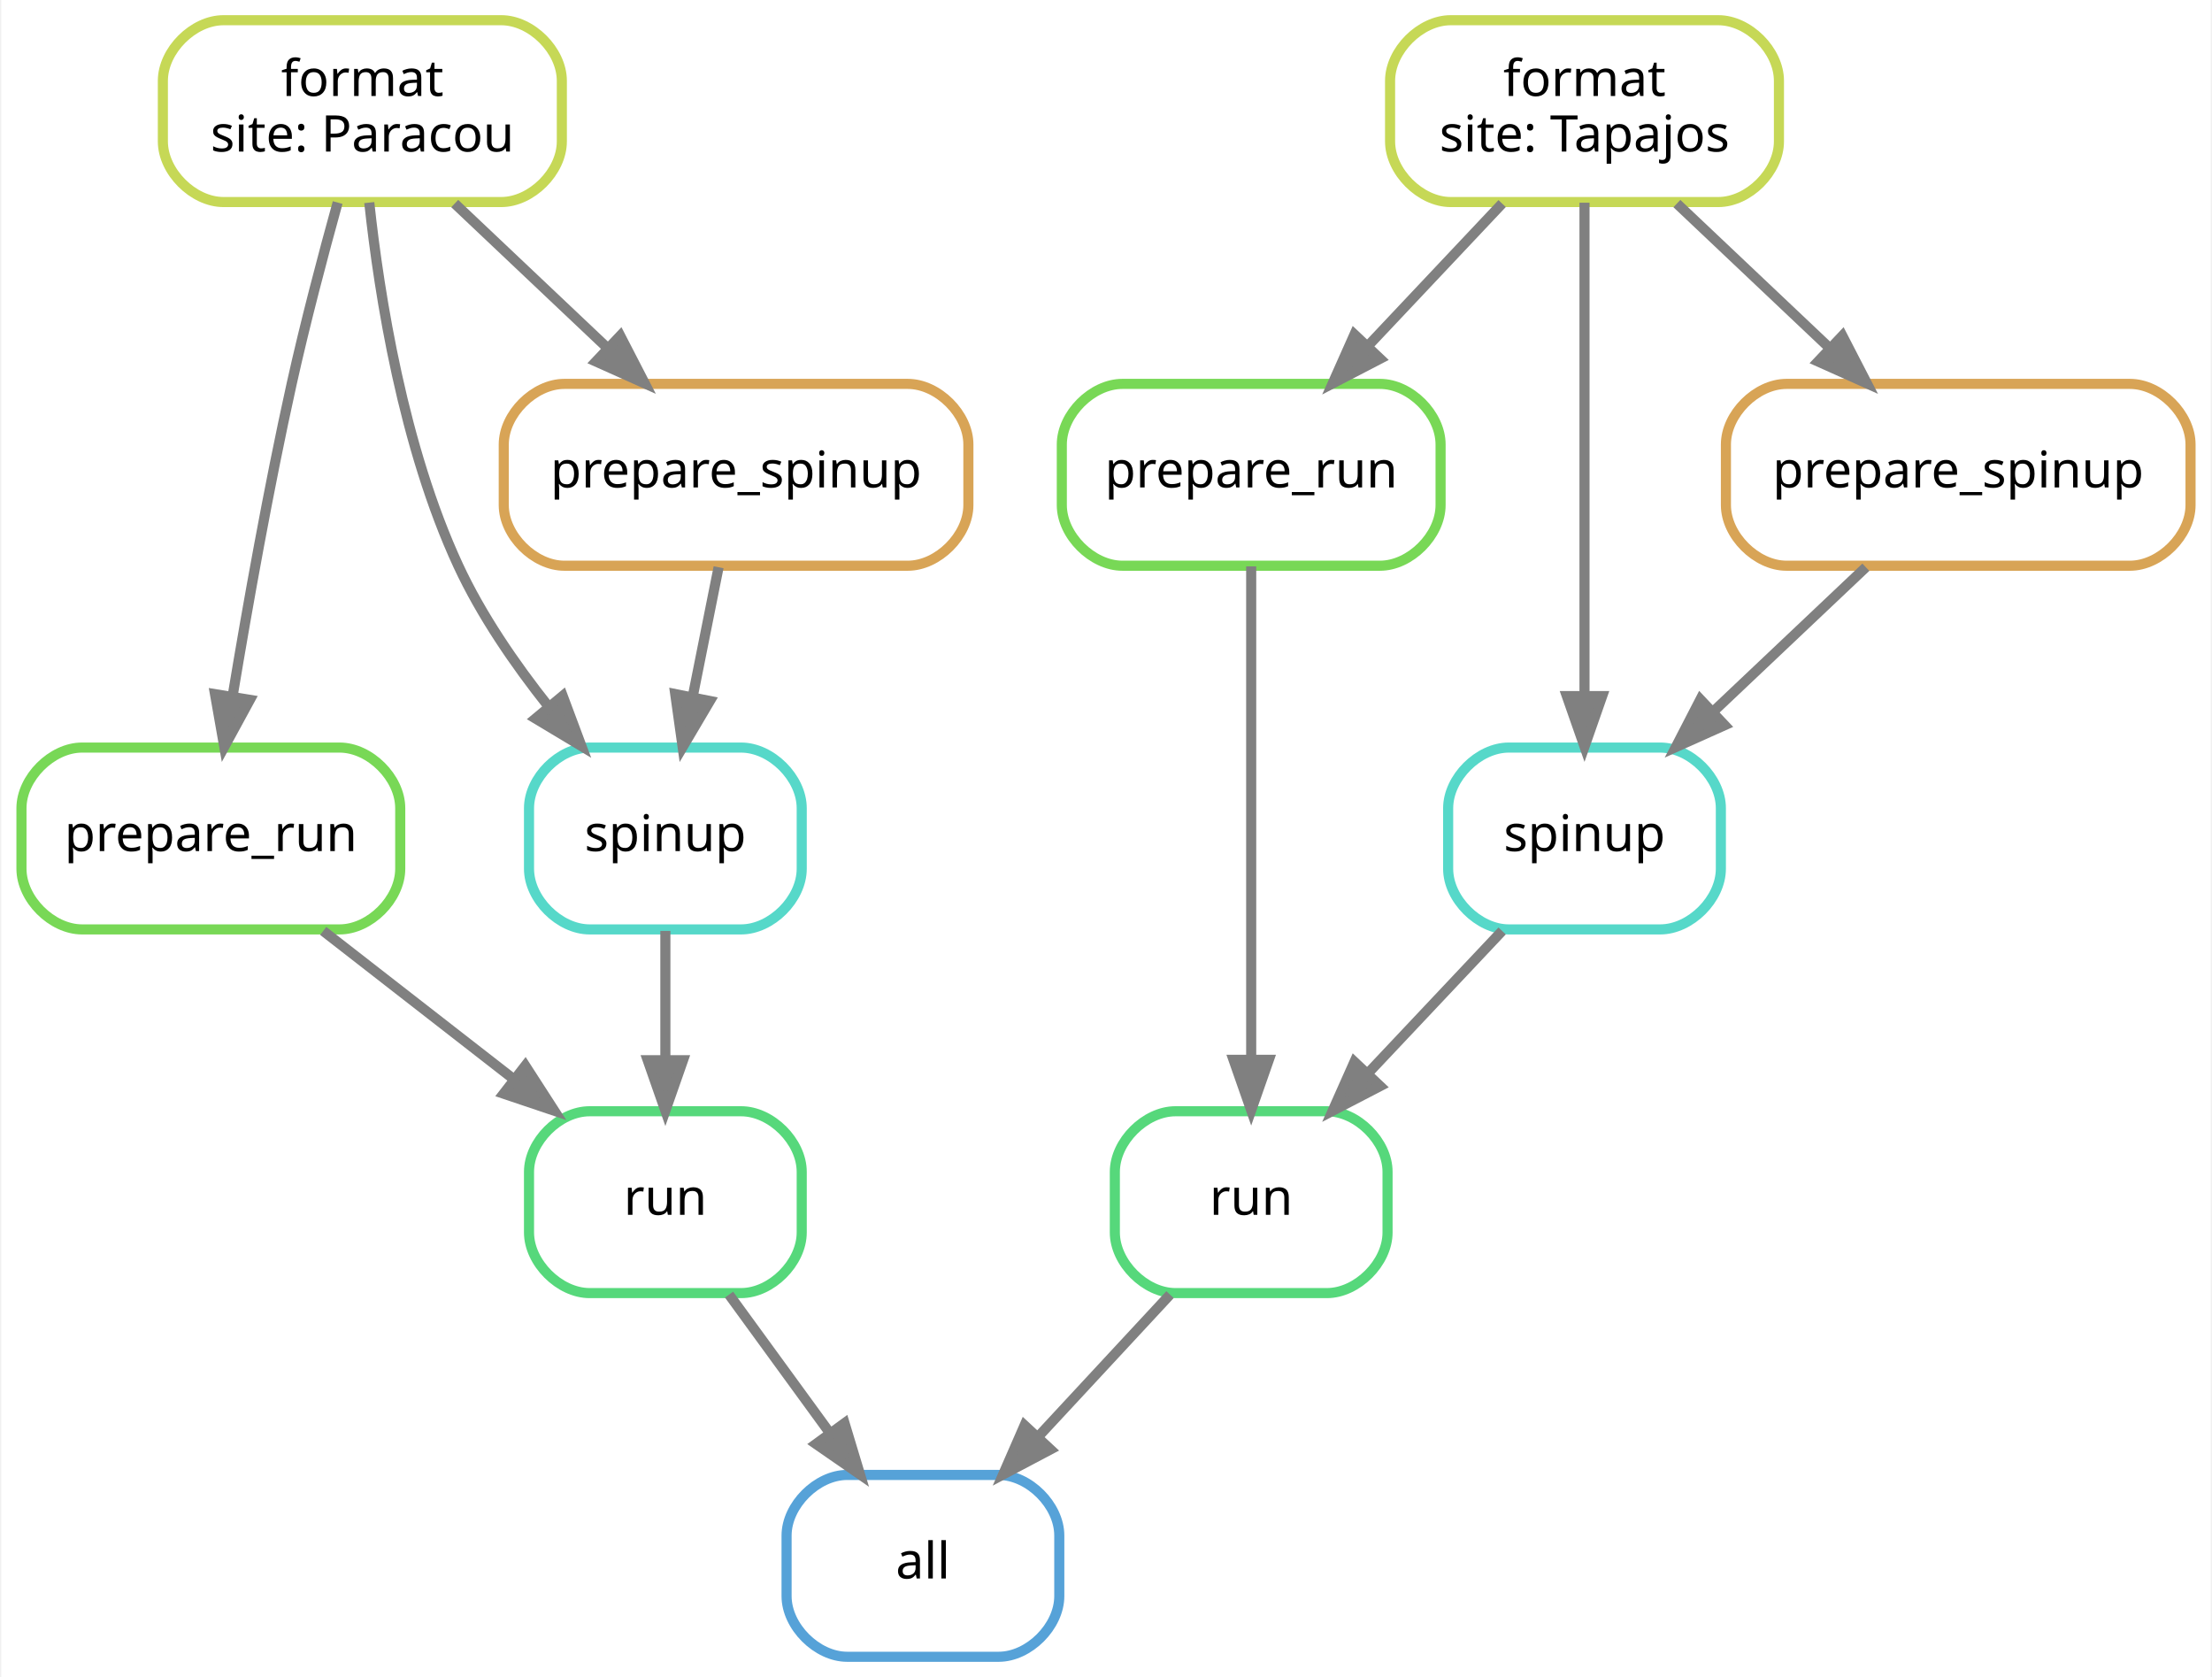
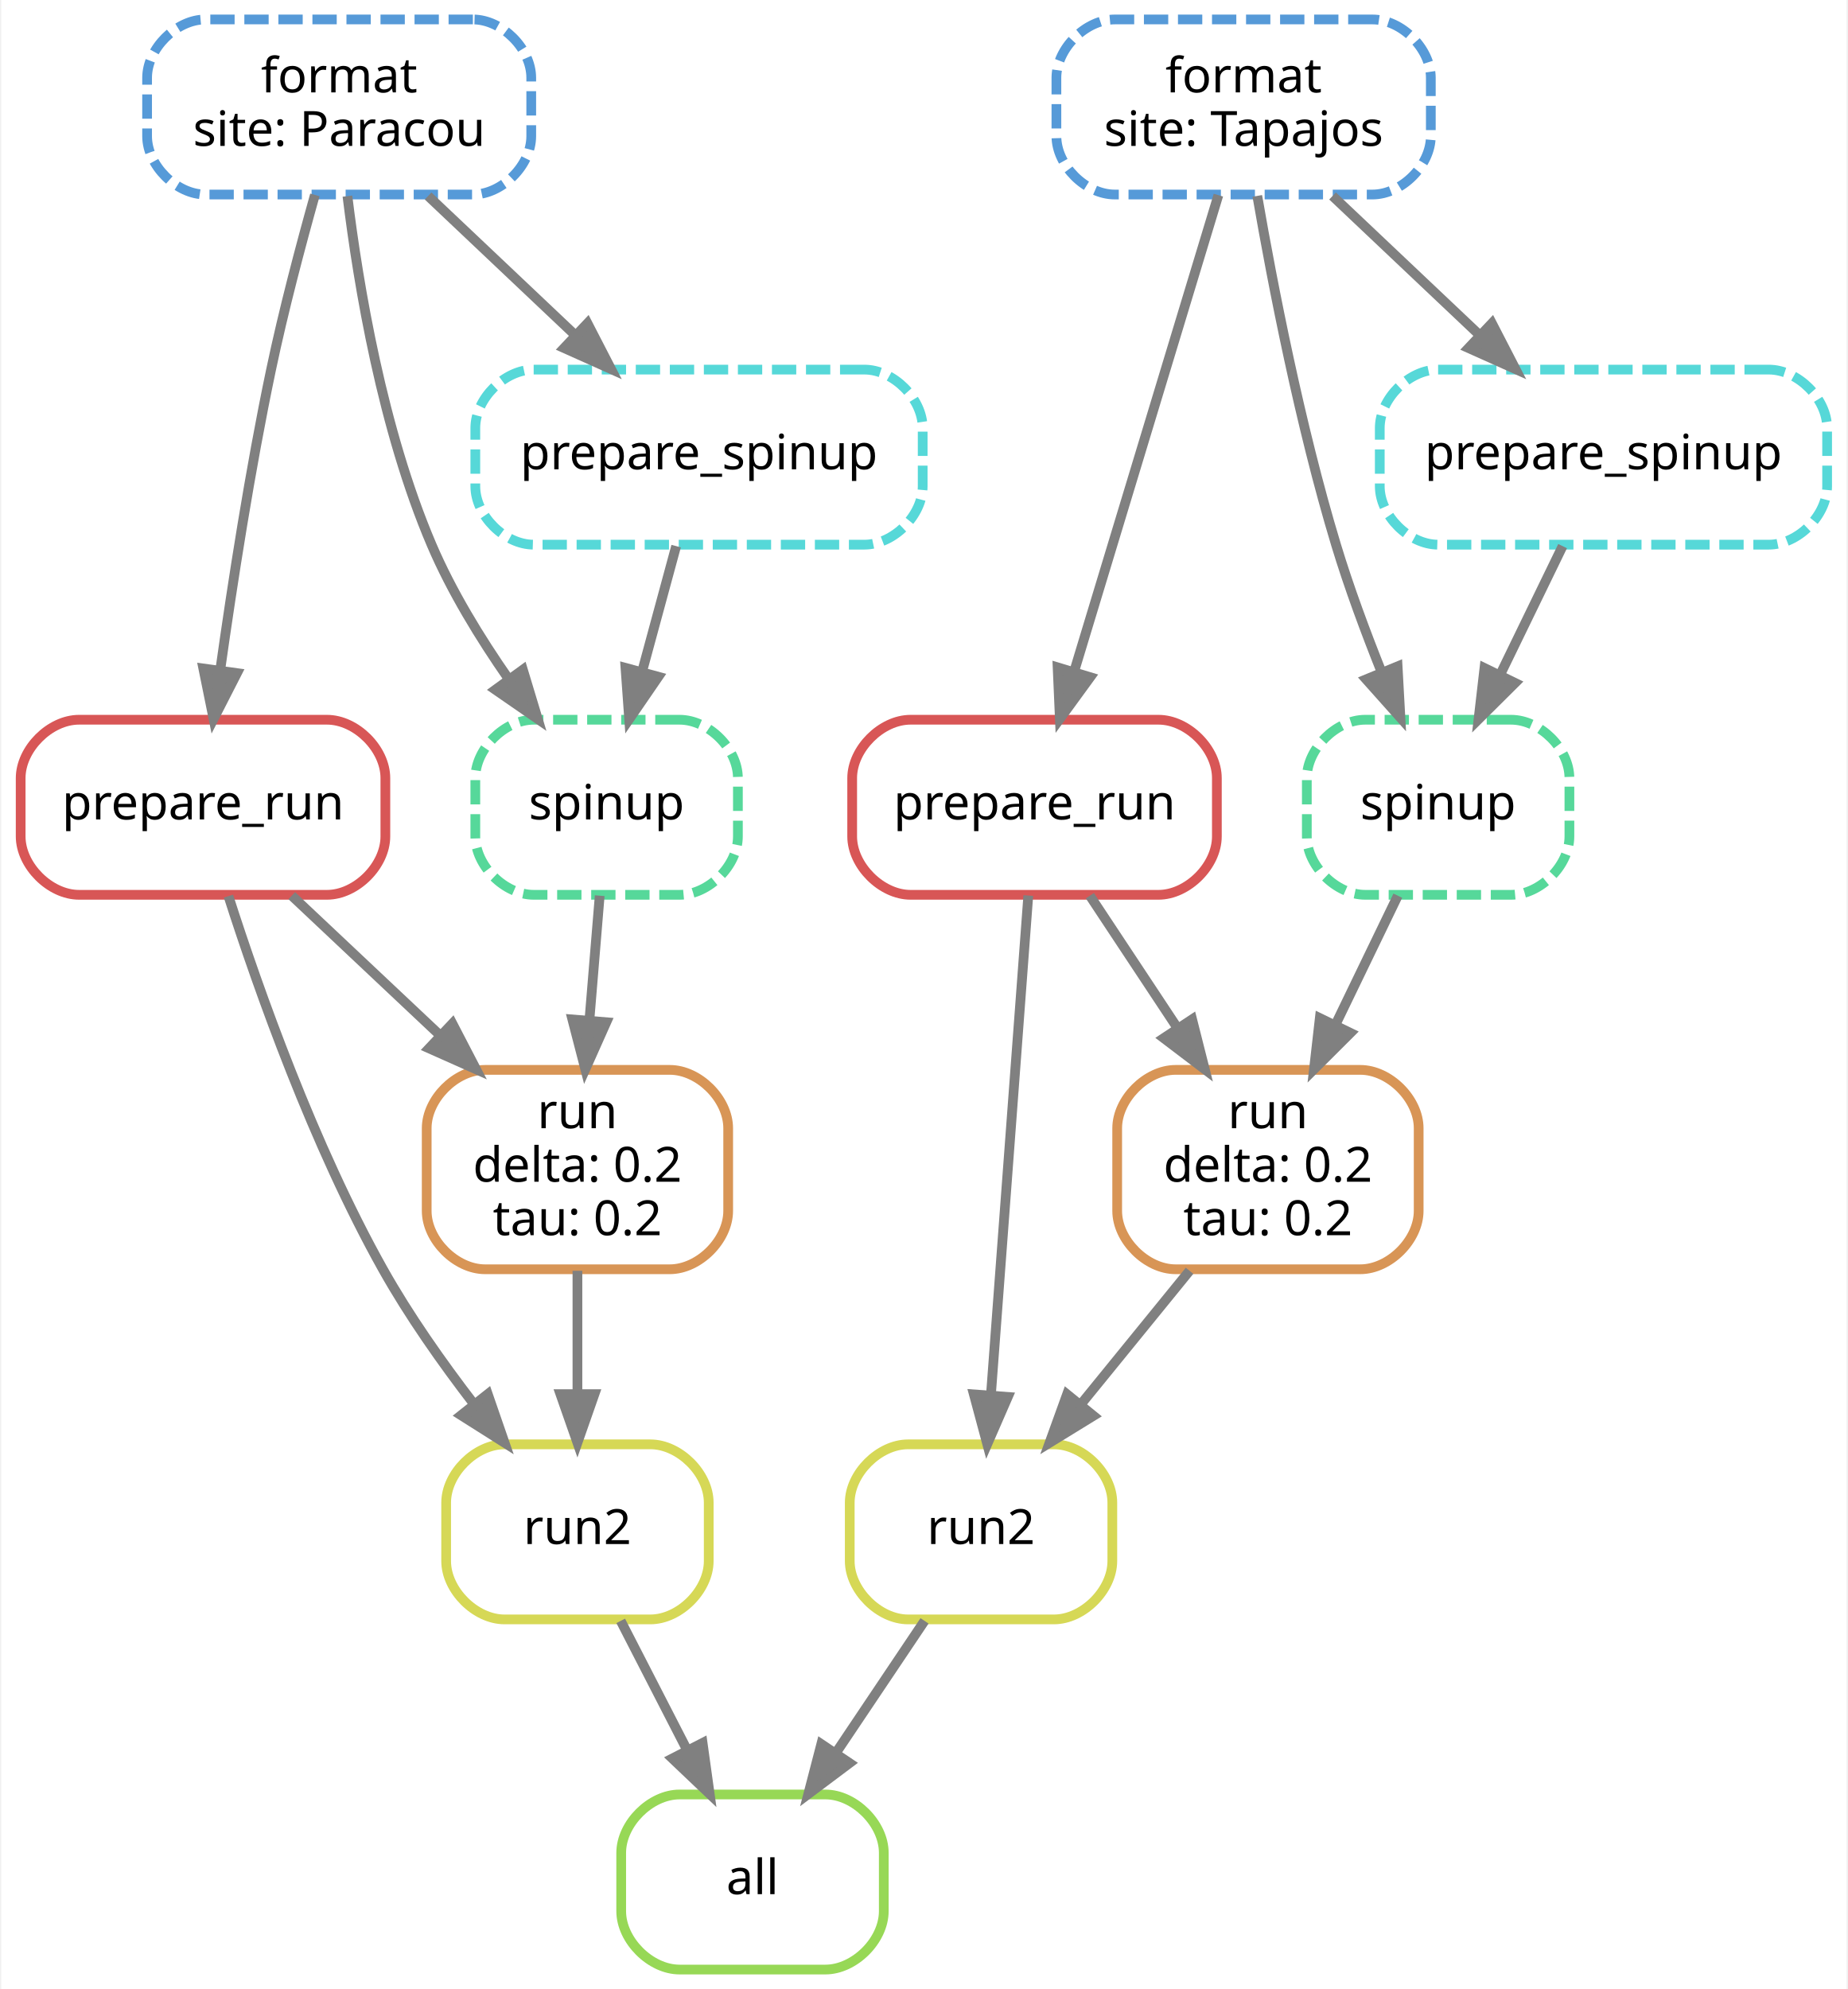
- <svg xmlns="http://www.w3.org/2000/svg" width="438pt" height="332pt" viewBox="0.00 0.00 437.50 332.00">
-   <g id="graph0" class="graph" transform="scale(1 1) rotate(0) translate(4 328)">
-     <polygon fill="white" stroke="transparent" points="-4,4 -4,-328 433.5,-328 433.5,4 -4,4" />
+ <svg xmlns="http://www.w3.org/2000/svg" width="380pt" height="409pt" viewBox="0.00 0.00 379.50 409.00">
+   <g id="graph0" class="graph" transform="scale(1 1) rotate(0) translate(4 405)">
+     <polygon fill="white" stroke="transparent" points="-4,4 -4,-405 375.5,-405 375.5,4 -4,4" />
    <g id="node1" class="node">
-       <path fill="none" stroke="#56a2d8" stroke-width="2" d="M193.5,-36C193.5,-36 163.5,-36 163.5,-36 157.5,-36 151.5,-30 151.5,-24 151.5,-24 151.5,-12 151.5,-12 151.5,-6 157.5,0 163.5,0 163.5,0 193.5,0 193.5,0 199.5,0 205.5,-6 205.5,-12 205.5,-12 205.5,-24 205.5,-24 205.5,-30 199.5,-36 193.5,-36" />
-       <text text-anchor="middle" x="178.5" y="-15.5" font-family="sans" font-size="10.00">all</text>
+       <path fill="none" stroke="#97d856" stroke-width="2" d="M165.5,-36C165.5,-36 135.5,-36 135.5,-36 129.5,-36 123.5,-30 123.5,-24 123.5,-24 123.5,-12 123.5,-12 123.5,-6 129.5,0 135.5,0 135.5,0 165.5,0 165.5,0 171.5,0 177.5,-6 177.5,-12 177.5,-12 177.5,-24 177.5,-24 177.5,-30 171.5,-36 165.5,-36" />
+       <text text-anchor="middle" x="150.5" y="-15.5" font-family="sans" font-size="10.00">all</text>
    </g>
    <g id="node2" class="node">
-       <path fill="none" stroke="#56d87b" stroke-width="2" d="M142.5,-108C142.5,-108 112.5,-108 112.5,-108 106.5,-108 100.5,-102 100.5,-96 100.5,-96 100.5,-84 100.5,-84 100.5,-78 106.5,-72 112.5,-72 112.5,-72 142.5,-72 142.5,-72 148.5,-72 154.5,-78 154.5,-84 154.5,-84 154.5,-96 154.5,-96 154.5,-102 148.5,-108 142.5,-108" />
-       <text text-anchor="middle" x="127.5" y="-87.5" font-family="sans" font-size="10.00">run</text>
+       <path fill="none" stroke="#d6d856" stroke-width="2" d="M129.5,-108C129.5,-108 99.5,-108 99.5,-108 93.5,-108 87.5,-102 87.5,-96 87.5,-96 87.5,-84 87.5,-84 87.5,-78 93.5,-72 99.5,-72 99.5,-72 129.5,-72 129.5,-72 135.5,-72 141.5,-78 141.5,-84 141.5,-84 141.5,-96 141.5,-96 141.5,-102 135.5,-108 129.5,-108" />
+       <text text-anchor="middle" x="114.5" y="-87.5" font-family="sans" font-size="10.00">run2</text>
    </g>
    <g id="edge1" class="edge">
-       <path fill="none" stroke="grey" stroke-width="2" d="M140.11,-71.7C146.1,-63.47 153.38,-53.48 159.98,-44.42" />
-       <polygon fill="grey" stroke="grey" stroke-width="2" points="162.98,-46.25 166.04,-36.1 157.32,-42.13 162.98,-46.25" />
+       <path fill="none" stroke="grey" stroke-width="2" d="M123.4,-71.7C127.5,-63.73 132.45,-54.1 136.99,-45.26" />
+       <polygon fill="grey" stroke="grey" stroke-width="2" points="140.24,-46.6 141.7,-36.1 134.02,-43.4 140.24,-46.6" />
    </g>
    <g id="node3" class="node">
-       <path fill="none" stroke="#78d856" stroke-width="2" d="M63,-180C63,-180 12,-180 12,-180 6,-180 0,-174 0,-168 0,-168 0,-156 0,-156 0,-150 6,-144 12,-144 12,-144 63,-144 63,-144 69,-144 75,-150 75,-156 75,-156 75,-168 75,-168 75,-174 69,-180 63,-180" />
-       <text text-anchor="middle" x="37.5" y="-159.5" font-family="sans" font-size="10.00">prepare_run</text>
+       <path fill="none" stroke="#d85656" stroke-width="2" d="M63,-257C63,-257 12,-257 12,-257 6,-257 0,-251 0,-245 0,-245 0,-233 0,-233 0,-227 6,-221 12,-221 12,-221 63,-221 63,-221 69,-221 75,-227 75,-233 75,-233 75,-245 75,-245 75,-251 69,-257 63,-257" />
+       <text text-anchor="middle" x="37.5" y="-236.5" font-family="sans" font-size="10.00">prepare_run</text>
    </g>
    <g id="edge3" class="edge">
-       <path fill="none" stroke="grey" stroke-width="2" d="M59.75,-143.7C71.08,-134.88 85.03,-124.03 97.32,-114.47" />
-       <polygon fill="grey" stroke="grey" stroke-width="2" points="99.76,-117.01 105.51,-108.1 95.47,-111.48 99.76,-117.01" />
+       <path fill="none" stroke="grey" stroke-width="2" d="M42.73,-220.73C48.94,-201.38 60.27,-169.4 74.5,-144 79.83,-134.5 86.67,-124.79 93.19,-116.32" />
+       <polygon fill="grey" stroke="grey" stroke-width="2" points="96.06,-118.33 99.52,-108.32 90.57,-113.98 96.06,-118.33" />
+     </g>
+     <g id="node5" class="node">
+       <path fill="none" stroke="#d89556" stroke-width="2" d="M133.5,-185C133.5,-185 95.5,-185 95.5,-185 89.5,-185 83.5,-179 83.5,-173 83.5,-173 83.5,-156 83.5,-156 83.5,-150 89.5,-144 95.5,-144 95.5,-144 133.5,-144 133.5,-144 139.5,-144 145.5,-150 145.5,-156 145.5,-156 145.5,-173 145.5,-173 145.5,-179 139.5,-185 133.5,-185" />
+       <text text-anchor="middle" x="114.5" y="-173" font-family="sans" font-size="10.00">run</text>
+       <text text-anchor="middle" x="114.5" y="-162" font-family="sans" font-size="10.00">delta: 0.2</text>
+       <text text-anchor="middle" x="114.5" y="-151" font-family="sans" font-size="10.00">tau: 0.2</text>
+     </g>
+     <g id="edge6" class="edge">
+       <path fill="none" stroke="grey" stroke-width="2" d="M55.75,-220.82C64.82,-212.28 75.99,-201.76 86.15,-192.2" />
+       <polygon fill="grey" stroke="grey" stroke-width="2" points="88.78,-194.52 93.66,-185.12 83.98,-189.43 88.78,-194.52" />
    </g>
    <g id="node4" class="node">
-       <path fill="none" stroke="#c6d856" stroke-width="2" d="M95,-324C95,-324 40,-324 40,-324 34,-324 28,-318 28,-312 28,-312 28,-300 28,-300 28,-294 34,-288 40,-288 40,-288 95,-288 95,-288 101,-288 107,-294 107,-300 107,-300 107,-312 107,-312 107,-318 101,-324 95,-324" />
-       <text text-anchor="middle" x="67.5" y="-309" font-family="sans" font-size="10.00">format</text>
-       <text text-anchor="middle" x="67.5" y="-298" font-family="sans" font-size="10.00">site: Paracou</text>
+       <path fill="none" stroke="#569ad8" stroke-width="2" stroke-dasharray="5,2" d="M93,-401C93,-401 38,-401 38,-401 32,-401 26,-395 26,-389 26,-389 26,-377 26,-377 26,-371 32,-365 38,-365 38,-365 93,-365 93,-365 99,-365 105,-371 105,-377 105,-377 105,-389 105,-389 105,-395 99,-401 93,-401" />
+       <text text-anchor="middle" x="65.5" y="-386" font-family="sans" font-size="10.00">format</text>
+       <text text-anchor="middle" x="65.5" y="-375" font-family="sans" font-size="10.00">site: Paracou</text>
    </g>
    <g id="edge5" class="edge">
-       <path fill="none" stroke="grey" stroke-width="2" d="M62.61,-287.9C59.74,-277.56 56.18,-264.08 53.5,-252 48.94,-231.44 44.77,-207.98 41.83,-190.32" />
-       <polygon fill="grey" stroke="grey" stroke-width="2" points="45.23,-189.45 40.16,-180.14 38.32,-190.58 45.23,-189.45" />
+       <path fill="none" stroke="grey" stroke-width="2" d="M60.51,-364.92C57.61,-354.59 54.04,-341.11 51.5,-329 47.18,-308.46 43.55,-285.01 41.06,-267.34" />
+       <polygon fill="grey" stroke="grey" stroke-width="2" points="44.49,-266.59 39.67,-257.16 37.56,-267.54 44.49,-266.59" />
    </g>
-     <g id="node5" class="node">
-       <path fill="none" stroke="#56d8c9" stroke-width="2" d="M142.5,-180C142.5,-180 112.5,-180 112.5,-180 106.5,-180 100.5,-174 100.5,-168 100.5,-168 100.5,-156 100.5,-156 100.5,-150 106.5,-144 112.5,-144 112.5,-144 142.5,-144 142.5,-144 148.5,-144 154.5,-150 154.5,-156 154.5,-156 154.5,-168 154.5,-168 154.5,-174 148.5,-180 142.5,-180" />
-       <text text-anchor="middle" x="127.5" y="-159.5" font-family="sans" font-size="10.00">spinup</text>
+     <g id="node6" class="node">
+       <path fill="none" stroke="#56d89a" stroke-width="2" stroke-dasharray="5,2" d="M135.5,-257C135.5,-257 105.5,-257 105.5,-257 99.5,-257 93.5,-251 93.5,-245 93.5,-245 93.5,-233 93.5,-233 93.5,-227 99.5,-221 105.5,-221 105.5,-221 135.5,-221 135.5,-221 141.5,-221 147.5,-227 147.5,-233 147.5,-233 147.5,-245 147.5,-245 147.5,-251 141.5,-257 135.5,-257" />
+       <text text-anchor="middle" x="120.5" y="-236.5" font-family="sans" font-size="10.00">spinup</text>
+     </g>
+     <g id="edge9" class="edge">
+       <path fill="none" stroke="grey" stroke-width="2" d="M67.2,-364.67C69.45,-346.29 74.39,-316.69 84.5,-293 88.58,-283.43 94.49,-273.78 100.34,-265.39" />
+       <polygon fill="grey" stroke="grey" stroke-width="2" points="103.28,-267.29 106.34,-257.15 97.62,-263.17 103.28,-267.29" />
+     </g>
+     <g id="node7" class="node">
+       <path fill="none" stroke="#56d8d8" stroke-width="2" stroke-dasharray="5,2" d="M173.5,-329C173.5,-329 105.5,-329 105.5,-329 99.5,-329 93.5,-323 93.5,-317 93.5,-317 93.5,-305 93.5,-305 93.5,-299 99.5,-293 105.5,-293 105.5,-293 173.5,-293 173.5,-293 179.5,-293 185.5,-299 185.5,-305 185.5,-305 185.5,-317 185.5,-317 185.5,-323 179.5,-329 173.5,-329" />
+       <text text-anchor="middle" x="139.5" y="-308.5" font-family="sans" font-size="10.00">prepare_spinup</text>
+     </g>
+     <g id="edge10" class="edge">
+       <path fill="none" stroke="grey" stroke-width="2" d="M83.79,-364.7C92.93,-356.05 104.14,-345.45 114.1,-336.03" />
+       <polygon fill="grey" stroke="grey" stroke-width="2" points="116.56,-338.52 121.42,-329.1 111.75,-333.43 116.56,-338.52" />
+     </g>
+     <g id="edge4" class="edge">
+       <path fill="none" stroke="grey" stroke-width="2" d="M114.5,-143.69C114.5,-135.91 114.5,-126.84 114.5,-118.45" />
+       <polygon fill="grey" stroke="grey" stroke-width="2" points="118,-118.32 114.5,-108.32 111,-118.32 118,-118.32" />
    </g>
    <g id="edge7" class="edge">
-       <path fill="none" stroke="grey" stroke-width="2" d="M68.87,-287.89C70.86,-269.42 75.6,-239.5 86.5,-216 91.05,-206.19 97.71,-196.51 104.34,-188.16" />
-       <polygon fill="grey" stroke="grey" stroke-width="2" points="107.17,-190.23 110.88,-180.3 101.79,-185.75 107.17,-190.23" />
-     </g>
-     <g id="node6" class="node">
-       <path fill="none" stroke="#d8a456" stroke-width="2" d="M175.5,-252C175.5,-252 107.5,-252 107.5,-252 101.5,-252 95.5,-246 95.5,-240 95.5,-240 95.5,-228 95.5,-228 95.5,-222 101.5,-216 107.5,-216 107.5,-216 175.5,-216 175.5,-216 181.5,-216 187.5,-222 187.5,-228 187.5,-228 187.5,-240 187.5,-240 187.5,-246 181.5,-252 175.5,-252" />
-       <text text-anchor="middle" x="141.5" y="-231.5" font-family="sans" font-size="10.00">prepare_spinup</text>
+       <path fill="none" stroke="grey" stroke-width="2" d="M119.08,-220.82C118.45,-213.2 117.69,-204 116.97,-195.32" />
+       <polygon fill="grey" stroke="grey" stroke-width="2" points="120.44,-194.8 116.12,-185.12 113.46,-195.37 120.44,-194.8" />
    </g>
    <g id="edge8" class="edge">
-       <path fill="none" stroke="grey" stroke-width="2" d="M85.79,-287.7C94.93,-279.05 106.14,-268.45 116.1,-259.03" />
-       <polygon fill="grey" stroke="grey" stroke-width="2" points="118.56,-261.52 123.42,-252.1 113.75,-256.43 118.56,-261.52" />
+       <path fill="none" stroke="grey" stroke-width="2" d="M134.8,-292.7C132.69,-284.9 130.14,-275.51 127.78,-266.83" />
+       <polygon fill="grey" stroke="grey" stroke-width="2" points="131.14,-265.84 125.14,-257.1 124.38,-267.67 131.14,-265.84" />
    </g>
-     <g id="edge4" class="edge">
-       <path fill="none" stroke="grey" stroke-width="2" d="M127.5,-143.7C127.5,-135.98 127.5,-126.71 127.5,-118.11" />
-       <polygon fill="grey" stroke="grey" stroke-width="2" points="131,-118.1 127.5,-108.1 124,-118.1 131,-118.1" />
-     </g>
-     <g id="edge6" class="edge">
-       <path fill="none" stroke="grey" stroke-width="2" d="M138.04,-215.7C136.5,-207.98 134.64,-198.71 132.92,-190.11" />
-       <polygon fill="grey" stroke="grey" stroke-width="2" points="136.31,-189.22 130.92,-180.1 129.45,-190.6 136.31,-189.22" />
-     </g>
-     <g id="node7" class="node">
-       <path fill="none" stroke="#56d87b" stroke-width="2" d="M258.5,-108C258.5,-108 228.5,-108 228.5,-108 222.5,-108 216.5,-102 216.5,-96 216.5,-96 216.5,-84 216.5,-84 216.5,-78 222.5,-72 228.5,-72 228.5,-72 258.5,-72 258.5,-72 264.5,-72 270.5,-78 270.5,-84 270.5,-84 270.5,-96 270.5,-96 270.5,-102 264.5,-108 258.5,-108" />
-       <text text-anchor="middle" x="243.5" y="-87.5" font-family="sans" font-size="10.00">run</text>
+     <g id="node8" class="node">
+       <path fill="none" stroke="#d6d856" stroke-width="2" d="M212.5,-108C212.5,-108 182.5,-108 182.5,-108 176.5,-108 170.5,-102 170.5,-96 170.5,-96 170.5,-84 170.5,-84 170.5,-78 176.5,-72 182.5,-72 182.5,-72 212.5,-72 212.5,-72 218.5,-72 224.5,-78 224.5,-84 224.5,-84 224.5,-96 224.5,-96 224.5,-102 218.5,-108 212.5,-108" />
+       <text text-anchor="middle" x="197.5" y="-87.5" font-family="sans" font-size="10.00">run2</text>
    </g>
    <g id="edge2" class="edge">
-       <path fill="none" stroke="grey" stroke-width="2" d="M227.43,-71.7C219.56,-63.22 209.94,-52.86 201.33,-43.58" />
-       <polygon fill="grey" stroke="grey" stroke-width="2" points="203.75,-41.05 194.38,-36.1 198.62,-45.81 203.75,-41.05" />
-     </g>
-     <g id="node8" class="node">
-       <path fill="none" stroke="#78d856" stroke-width="2" d="M269,-252C269,-252 218,-252 218,-252 212,-252 206,-246 206,-240 206,-240 206,-228 206,-228 206,-222 212,-216 218,-216 218,-216 269,-216 269,-216 275,-216 281,-222 281,-228 281,-228 281,-240 281,-240 281,-246 275,-252 269,-252" />
-       <text text-anchor="middle" x="243.5" y="-231.5" font-family="sans" font-size="10.00">prepare_run</text>
-     </g>
-     <g id="edge9" class="edge">
-       <path fill="none" stroke="grey" stroke-width="2" d="M243.5,-215.87C243.5,-191.67 243.5,-147.21 243.5,-118.39" />
-       <polygon fill="grey" stroke="grey" stroke-width="2" points="247,-118.19 243.5,-108.19 240,-118.19 247,-118.19" />
+       <path fill="none" stroke="grey" stroke-width="2" d="M185.88,-71.7C180.36,-63.47 173.65,-53.48 167.57,-44.42" />
+       <polygon fill="grey" stroke="grey" stroke-width="2" points="170.46,-42.46 161.98,-36.1 164.65,-46.36 170.46,-42.46" />
    </g>
    <g id="node9" class="node">
-       <path fill="none" stroke="#c6d856" stroke-width="2" d="M336,-324C336,-324 283,-324 283,-324 277,-324 271,-318 271,-312 271,-312 271,-300 271,-300 271,-294 277,-288 283,-288 283,-288 336,-288 336,-288 342,-288 348,-294 348,-300 348,-300 348,-312 348,-312 348,-318 342,-324 336,-324" />
-       <text text-anchor="middle" x="309.5" y="-309" font-family="sans" font-size="10.00">format</text>
-       <text text-anchor="middle" x="309.5" y="-298" font-family="sans" font-size="10.00">site: Tapajos</text>
+       <path fill="none" stroke="#d85656" stroke-width="2" d="M234,-257C234,-257 183,-257 183,-257 177,-257 171,-251 171,-245 171,-245 171,-233 171,-233 171,-227 177,-221 183,-221 183,-221 234,-221 234,-221 240,-221 246,-227 246,-233 246,-233 246,-245 246,-245 246,-251 240,-257 234,-257" />
+       <text text-anchor="middle" x="208.5" y="-236.5" font-family="sans" font-size="10.00">prepare_run</text>
    </g>
    <g id="edge11" class="edge">
-       <path fill="none" stroke="grey" stroke-width="2" d="M293.19,-287.7C285.19,-279.22 275.43,-268.86 266.68,-259.58" />
-       <polygon fill="grey" stroke="grey" stroke-width="2" points="269.03,-256.98 259.63,-252.1 263.94,-261.78 269.03,-256.98" />
+       <path fill="none" stroke="grey" stroke-width="2" d="M207.22,-220.85C205.33,-195.62 201.78,-148.26 199.54,-118.24" />
+       <polygon fill="grey" stroke="grey" stroke-width="2" points="203.01,-117.75 198.78,-108.04 196.03,-118.27 203.01,-117.75" />
+     </g>
+     <g id="node11" class="node">
+       <path fill="none" stroke="#d89556" stroke-width="2" d="M275.5,-185C275.5,-185 237.5,-185 237.5,-185 231.5,-185 225.5,-179 225.5,-173 225.5,-173 225.5,-156 225.5,-156 225.5,-150 231.5,-144 237.5,-144 237.5,-144 275.5,-144 275.5,-144 281.5,-144 287.5,-150 287.5,-156 287.5,-156 287.5,-173 287.5,-173 287.5,-179 281.5,-185 275.5,-185" />
+       <text text-anchor="middle" x="256.5" y="-173" font-family="sans" font-size="10.00">run</text>
+       <text text-anchor="middle" x="256.5" y="-162" font-family="sans" font-size="10.00">delta: 0.2</text>
+       <text text-anchor="middle" x="256.5" y="-151" font-family="sans" font-size="10.00">tau: 0.2</text>
+     </g>
+     <g id="edge14" class="edge">
+       <path fill="none" stroke="grey" stroke-width="2" d="M219.88,-220.82C225.25,-212.7 231.81,-202.79 237.89,-193.61" />
+       <polygon fill="grey" stroke="grey" stroke-width="2" points="240.91,-195.39 243.51,-185.12 235.07,-191.53 240.91,-195.39" />
    </g>
    <g id="node10" class="node">
-       <path fill="none" stroke="#56d8c9" stroke-width="2" d="M324.5,-180C324.5,-180 294.5,-180 294.5,-180 288.5,-180 282.5,-174 282.5,-168 282.5,-168 282.5,-156 282.5,-156 282.5,-150 288.5,-144 294.5,-144 294.5,-144 324.5,-144 324.5,-144 330.5,-144 336.5,-150 336.5,-156 336.5,-156 336.5,-168 336.5,-168 336.5,-174 330.5,-180 324.5,-180" />
-       <text text-anchor="middle" x="309.5" y="-159.5" font-family="sans" font-size="10.00">spinup</text>
+       <path fill="none" stroke="#569ad8" stroke-width="2" stroke-dasharray="5,2" d="M278,-401C278,-401 225,-401 225,-401 219,-401 213,-395 213,-389 213,-389 213,-377 213,-377 213,-371 219,-365 225,-365 225,-365 278,-365 278,-365 284,-365 290,-371 290,-377 290,-377 290,-389 290,-389 290,-395 284,-401 278,-401" />
+       <text text-anchor="middle" x="251.5" y="-386" font-family="sans" font-size="10.00">format</text>
+       <text text-anchor="middle" x="251.5" y="-375" font-family="sans" font-size="10.00">site: Tapajos</text>
    </g>
    <g id="edge13" class="edge">
-       <path fill="none" stroke="grey" stroke-width="2" d="M309.5,-287.87C309.5,-263.67 309.5,-219.21 309.5,-190.39" />
-       <polygon fill="grey" stroke="grey" stroke-width="2" points="313,-190.19 309.5,-180.19 306,-190.19 313,-190.19" />
+       <path fill="none" stroke="grey" stroke-width="2" d="M246.31,-364.87C238.95,-340.56 225.4,-295.82 216.68,-267.01" />
+       <polygon fill="grey" stroke="grey" stroke-width="2" points="219.95,-265.75 213.71,-257.19 213.25,-267.77 219.95,-265.75" />
    </g>
-     <g id="node11" class="node">
-       <path fill="none" stroke="#d8a456" stroke-width="2" d="M417.5,-252C417.5,-252 349.5,-252 349.5,-252 343.5,-252 337.5,-246 337.5,-240 337.5,-240 337.5,-228 337.5,-228 337.5,-222 343.5,-216 349.5,-216 349.5,-216 417.5,-216 417.5,-216 423.5,-216 429.5,-222 429.5,-228 429.5,-228 429.5,-240 429.5,-240 429.5,-246 423.5,-252 417.5,-252" />
-       <text text-anchor="middle" x="383.5" y="-231.5" font-family="sans" font-size="10.00">prepare_spinup</text>
+     <g id="node12" class="node">
+       <path fill="none" stroke="#56d89a" stroke-width="2" stroke-dasharray="5,2" d="M306.5,-257C306.5,-257 276.5,-257 276.5,-257 270.5,-257 264.5,-251 264.5,-245 264.5,-245 264.5,-233 264.5,-233 264.5,-227 270.5,-221 276.5,-221 276.5,-221 306.5,-221 306.5,-221 312.5,-221 318.5,-227 318.5,-233 318.5,-233 318.5,-245 318.5,-245 318.5,-251 312.5,-257 306.5,-257" />
+       <text text-anchor="middle" x="291.5" y="-236.5" font-family="sans" font-size="10.00">spinup</text>
    </g>
-     <g id="edge14" class="edge">
-       <path fill="none" stroke="grey" stroke-width="2" d="M327.79,-287.7C336.93,-279.05 348.14,-268.45 358.1,-259.03" />
-       <polygon fill="grey" stroke="grey" stroke-width="2" points="360.56,-261.52 365.42,-252.1 355.75,-256.43 360.56,-261.52" />
+     <g id="edge17" class="edge">
+       <path fill="none" stroke="grey" stroke-width="2" d="M254.31,-364.72C257.45,-346.63 263.09,-317.5 270.5,-293 273.14,-284.28 276.59,-274.99 279.93,-266.65" />
+       <polygon fill="grey" stroke="grey" stroke-width="2" points="283.17,-267.98 283.75,-257.41 276.7,-265.31 283.17,-267.98" />
    </g>
-     <g id="edge10" class="edge">
-       <path fill="none" stroke="grey" stroke-width="2" d="M293.19,-143.7C285.19,-135.22 275.43,-124.86 266.68,-115.58" />
-       <polygon fill="grey" stroke="grey" stroke-width="2" points="269.03,-112.98 259.63,-108.1 263.94,-117.78 269.03,-112.98" />
+     <g id="node13" class="node">
+       <path fill="none" stroke="#56d8d8" stroke-width="2" stroke-dasharray="5,2" d="M359.5,-329C359.5,-329 291.5,-329 291.5,-329 285.5,-329 279.5,-323 279.5,-317 279.5,-317 279.5,-305 279.5,-305 279.5,-299 285.5,-293 291.5,-293 291.5,-293 359.5,-293 359.5,-293 365.5,-293 371.5,-299 371.5,-305 371.5,-305 371.5,-317 371.5,-317 371.5,-323 365.5,-329 359.5,-329" />
+       <text text-anchor="middle" x="325.5" y="-308.5" font-family="sans" font-size="10.00">prepare_spinup</text>
+     </g>
+     <g id="edge18" class="edge">
+       <path fill="none" stroke="grey" stroke-width="2" d="M269.79,-364.7C278.93,-356.05 290.14,-345.45 300.1,-336.03" />
+       <polygon fill="grey" stroke="grey" stroke-width="2" points="302.56,-338.52 307.42,-329.1 297.75,-333.43 302.56,-338.52" />
    </g>
    <g id="edge12" class="edge">
-       <path fill="none" stroke="grey" stroke-width="2" d="M365.21,-215.7C356.07,-207.05 344.86,-196.45 334.9,-187.03" />
-       <polygon fill="grey" stroke="grey" stroke-width="2" points="337.25,-184.43 327.58,-180.1 332.44,-189.52 337.25,-184.43" />
+       <path fill="none" stroke="grey" stroke-width="2" d="M240.38,-143.69C233.48,-135.21 225.35,-125.22 218.03,-116.23" />
+       <polygon fill="grey" stroke="grey" stroke-width="2" points="220.62,-113.87 211.59,-108.32 215.19,-118.28 220.62,-113.87" />
+     </g>
+     <g id="edge15" class="edge">
+       <path fill="none" stroke="grey" stroke-width="2" d="M283.21,-220.82C279.36,-212.86 274.7,-203.19 270.34,-194.18" />
+       <polygon fill="grey" stroke="grey" stroke-width="2" points="273.47,-192.6 265.97,-185.12 267.17,-195.65 273.47,-192.6" />
+     </g>
+     <g id="edge16" class="edge">
+       <path fill="none" stroke="grey" stroke-width="2" d="M317.1,-292.7C313.23,-284.73 308.55,-275.1 304.26,-266.26" />
+       <polygon fill="grey" stroke="grey" stroke-width="2" points="307.33,-264.57 299.81,-257.1 301.03,-267.63 307.33,-264.57" />
    </g>
  </g>
</svg>
